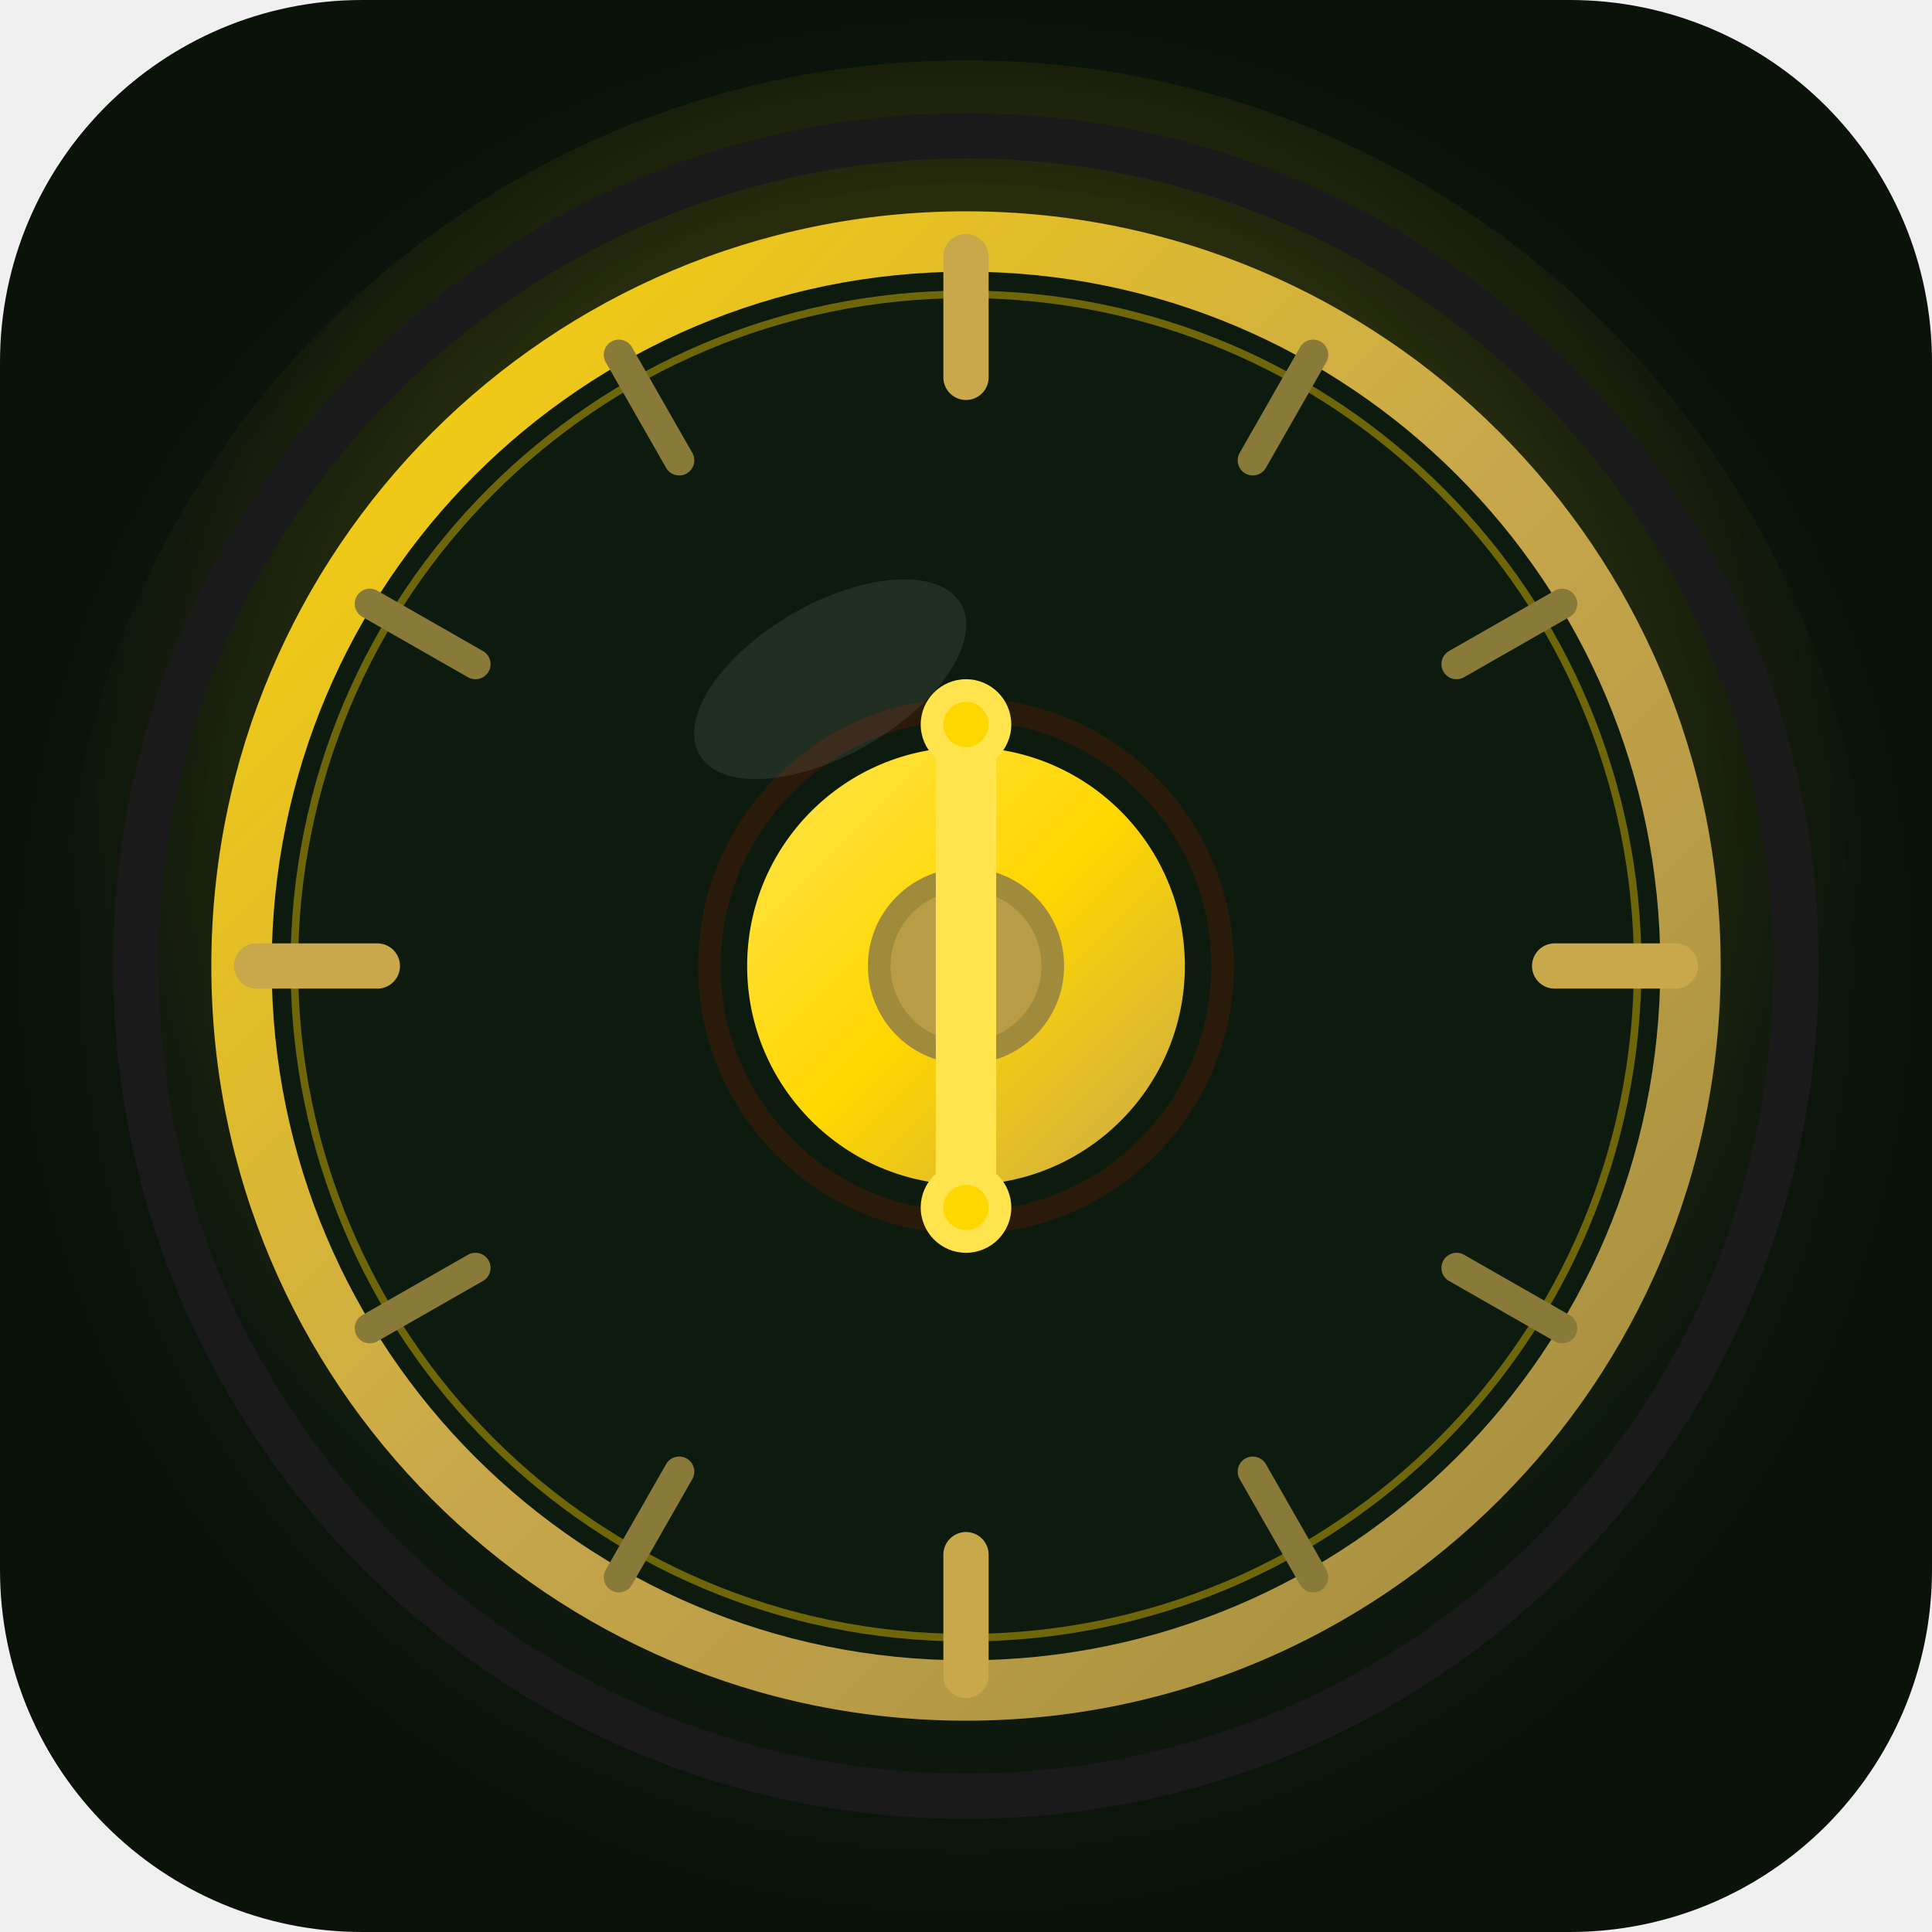
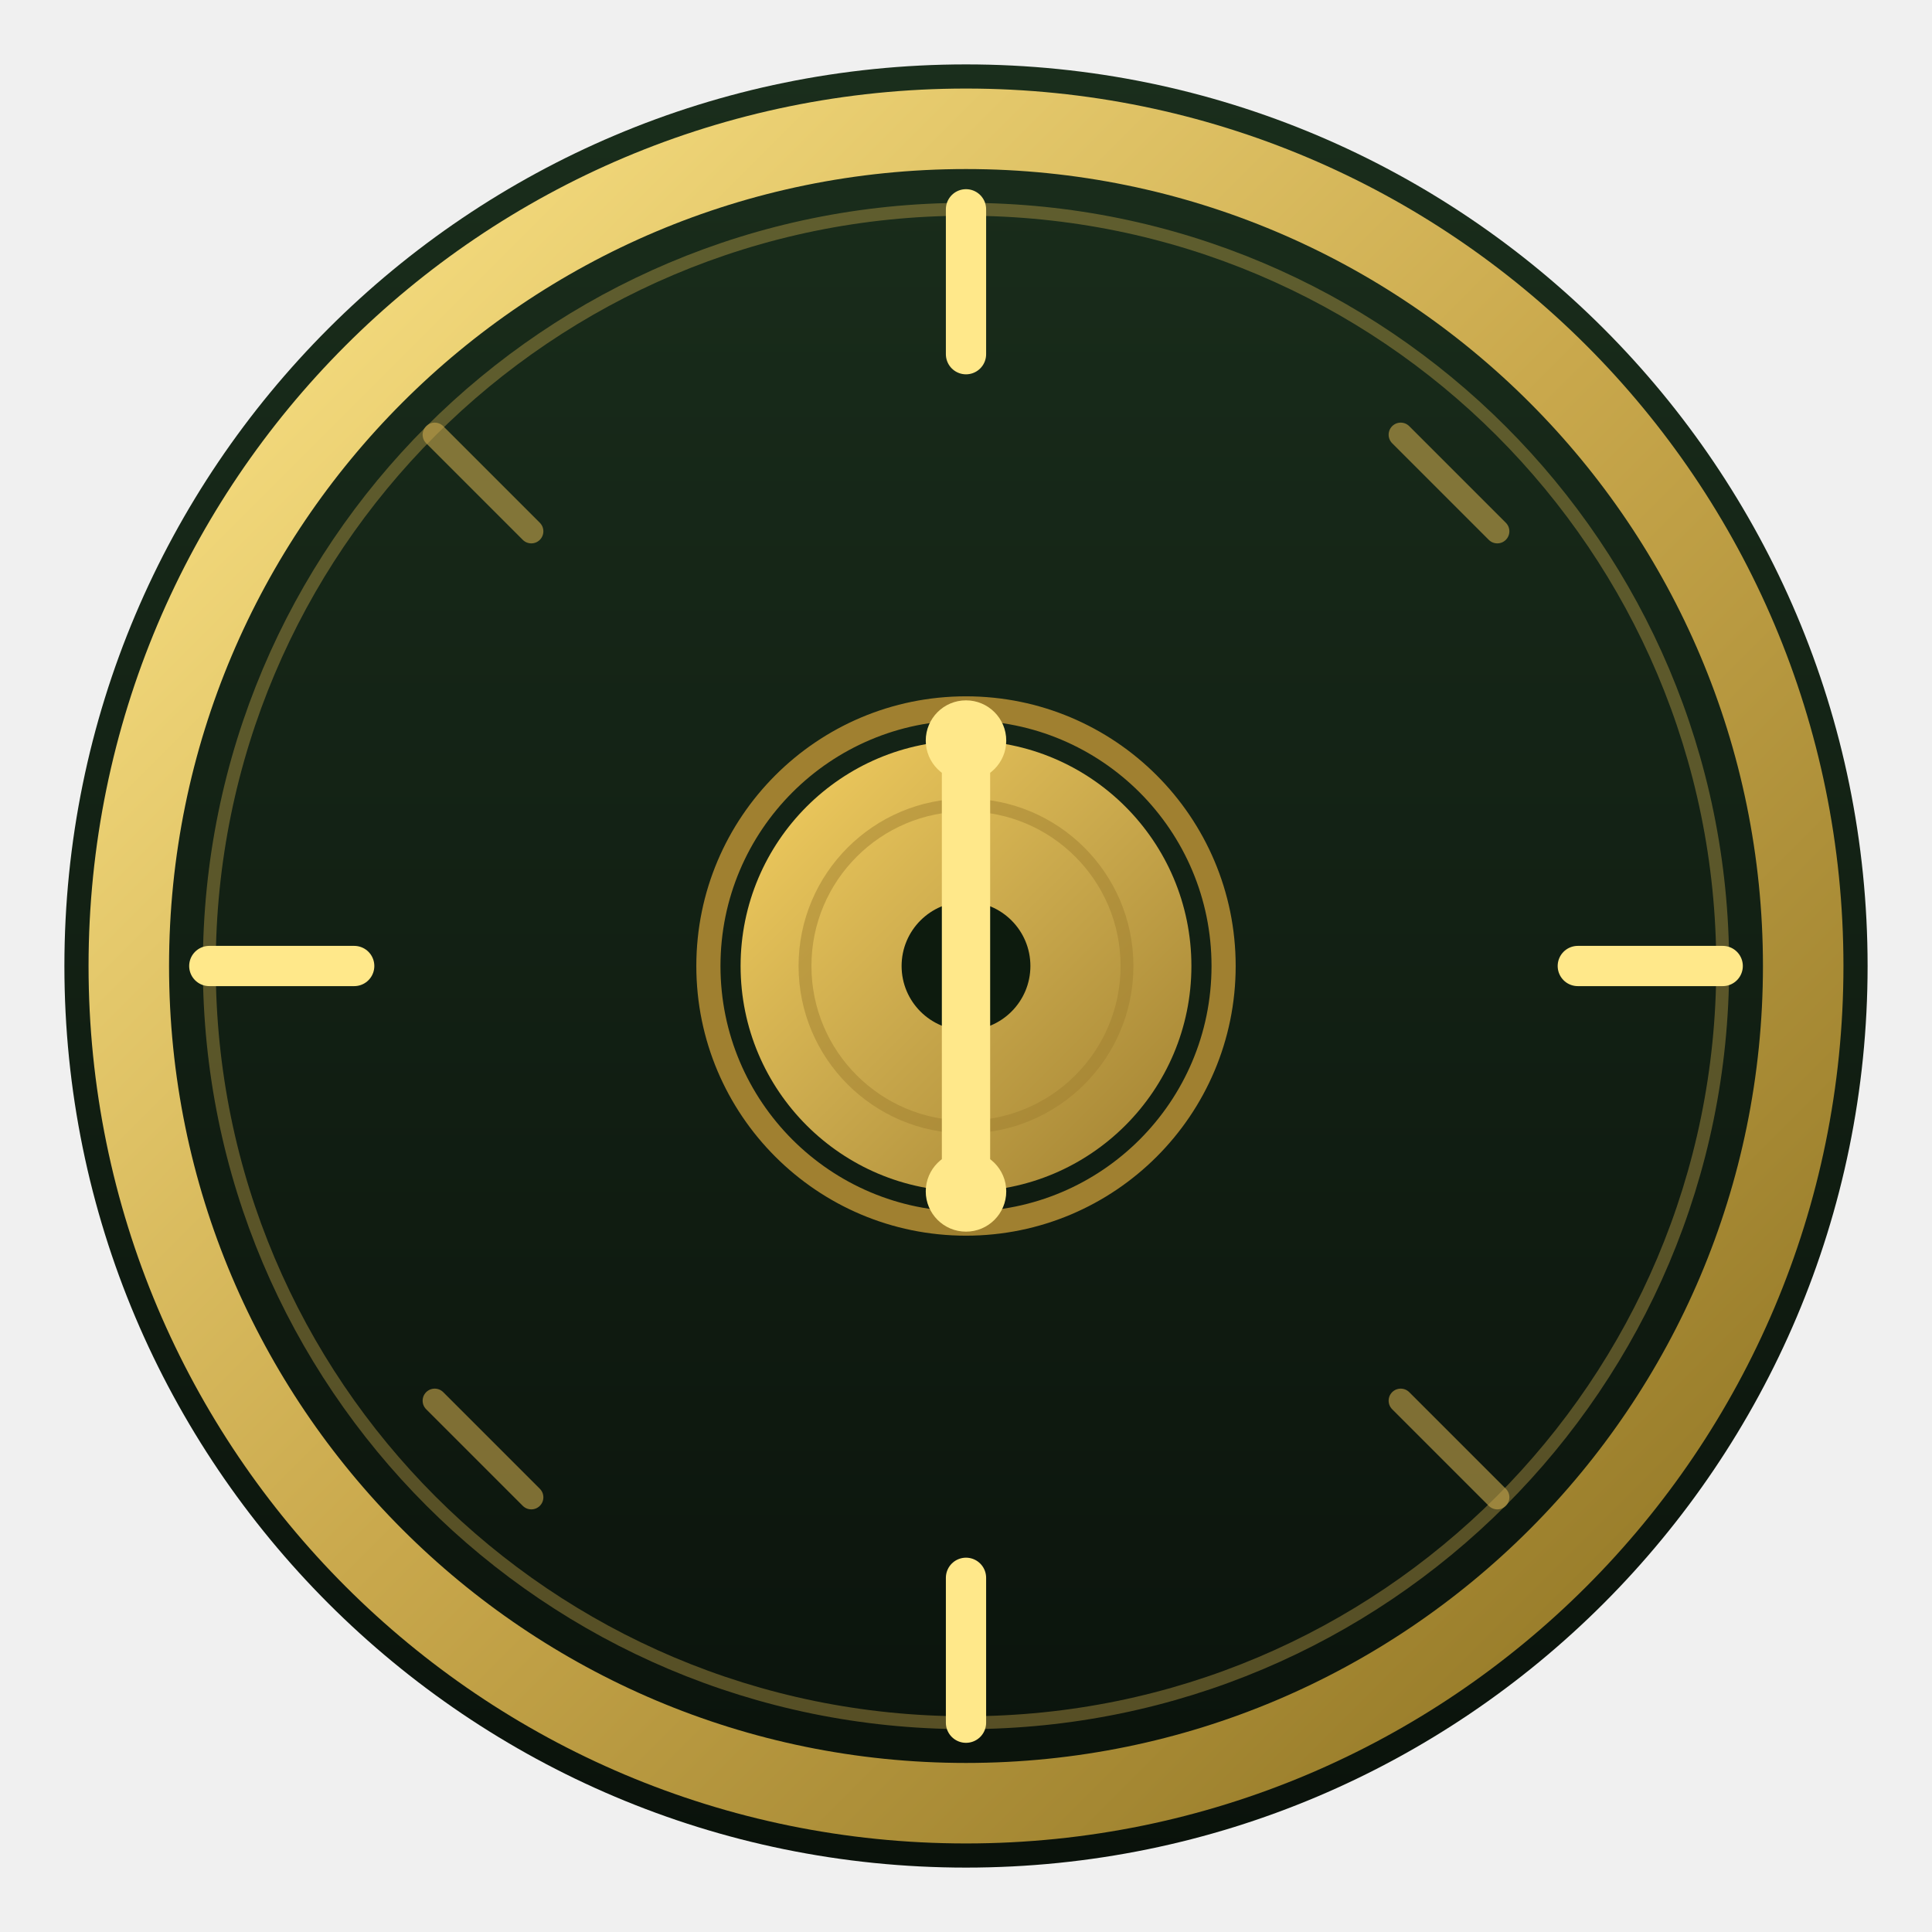
- <svg xmlns="http://www.w3.org/2000/svg" viewBox="0 0 512 512">
+ <svg xmlns="http://www.w3.org/2000/svg" viewBox="0 0 120 120">
  <defs>
-     <radialGradient id="bg" cx="50%" cy="50%" r="50%">
-       <stop offset="0%" stop-color="#1a2e1a" />
-       <stop offset="100%" stop-color="#0a120a" />
-     </radialGradient>
-     <radialGradient id="glow" cx="50%" cy="40%" r="50%">
-       <stop offset="0%" stop-color="#FFD700" stop-opacity="0.3" />
-       <stop offset="100%" stop-color="#FFD700" stop-opacity="0" />
-     </radialGradient>
-     <linearGradient id="gold" x1="0%" y1="0%" x2="100%" y2="100%">
-       <stop offset="0%" stop-color="#FFD700" />
+     <linearGradient id="g1" x1="0%" y1="0%" x2="100%" y2="100%">
+       <stop offset="0%" stop-color="#F5D060" />
      <stop offset="50%" stop-color="#C9A84C" />
-       <stop offset="100%" stop-color="#A08A3C" />
+       <stop offset="100%" stop-color="#A08030" />
    </linearGradient>
-     <linearGradient id="goldBright" x1="0%" y1="0%" x2="100%" y2="100%">
-       <stop offset="0%" stop-color="#FFE44D" />
-       <stop offset="50%" stop-color="#FFD700" />
-       <stop offset="100%" stop-color="#C9A84C" />
+     <linearGradient id="g2" x1="0%" y1="0%" x2="0%" y2="100%">
+       <stop offset="0%" stop-color="#1A2E1C" />
+       <stop offset="100%" stop-color="#0A120B" />
+     </linearGradient>
+     <linearGradient id="g3" x1="0%" y1="0%" x2="100%" y2="100%">
+       <stop offset="0%" stop-color="#FFE88A" />
+       <stop offset="50%" stop-color="#C9A84C" />
+       <stop offset="100%" stop-color="#8A7020" />
    </linearGradient>
  </defs>
-   <rect width="512" height="512" rx="96" fill="url(#bg)" />
-   <circle cx="256" cy="256" r="240" fill="url(#glow)" />
-   <circle cx="256" cy="256" r="220" fill="none" stroke="#1a1a1a" stroke-width="12" />
-   <circle cx="256" cy="256" r="200" fill="url(#gold)" />
-   <circle cx="256" cy="256" r="184" fill="#0D1B0E" />
-   <circle cx="256" cy="256" r="178" fill="none" stroke="#FFD700" stroke-width="2" opacity="0.4" />
-   <g stroke-linecap="round">
-     <line x1="256" y1="68" x2="256" y2="100" stroke="#C9A84C" stroke-width="12" />
-     <line x1="348" y1="94" x2="332" y2="122" stroke="#8A7A3A" stroke-width="8" />
-     <line x1="414" y1="160" x2="386" y2="176" stroke="#8A7A3A" stroke-width="8" />
-     <line x1="444" y1="256" x2="412" y2="256" stroke="#C9A84C" stroke-width="12" />
-     <line x1="414" y1="352" x2="386" y2="336" stroke="#8A7A3A" stroke-width="8" />
-     <line x1="348" y1="418" x2="332" y2="390" stroke="#8A7A3A" stroke-width="8" />
-     <line x1="256" y1="444" x2="256" y2="412" stroke="#C9A84C" stroke-width="12" />
-     <line x1="164" y1="418" x2="180" y2="390" stroke="#8A7A3A" stroke-width="8" />
-     <line x1="98" y1="352" x2="126" y2="336" stroke="#8A7A3A" stroke-width="8" />
-     <line x1="68" y1="256" x2="100" y2="256" stroke="#C9A84C" stroke-width="12" />
-     <line x1="98" y1="160" x2="126" y2="176" stroke="#8A7A3A" stroke-width="8" />
-     <line x1="164" y1="94" x2="180" y2="122" stroke="#8A7A3A" stroke-width="8" />
-   </g>
-   <circle cx="256" cy="256" r="68" fill="none" stroke="#2a1a0a" stroke-width="6" />
-   <circle cx="256" cy="256" r="58" fill="url(#goldBright)" />
-   <circle cx="256" cy="256" r="26" fill="#A08A3C" />
-   <circle cx="256" cy="256" r="20" fill="#C9A84C" opacity="0.6" />
-   <line x1="256" y1="192" x2="256" y2="320" stroke="#FFE44D" stroke-width="16" stroke-linecap="round" />
-   <circle cx="256" cy="192" r="12" fill="#FFE44D" />
-   <circle cx="256" cy="192" r="6" fill="#FFD700" />
-   <circle cx="256" cy="320" r="12" fill="#FFE44D" />
-   <circle cx="256" cy="320" r="6" fill="#FFD700" />
-   <ellipse cx="220" cy="180" rx="40" ry="20" fill="white" opacity="0.08" transform="rotate(-30 220 180)" />
+   <circle cx="60" cy="60" r="56" fill="url(#g2)" />
+   <circle cx="60" cy="60" r="52" fill="none" stroke="url(#g3)" stroke-width="5" />
+   <circle cx="60" cy="60" r="47" fill="none" stroke="#C9A84C" stroke-width="0.8" opacity="0.4" />
+   <line x1="60" y1="13" x2="60" y2="22" stroke="#FFE88A" stroke-width="2.5" stroke-linecap="round" />
+   <line x1="60" y1="98" x2="60" y2="107" stroke="#FFE88A" stroke-width="2.5" stroke-linecap="round" />
+   <line x1="13" y1="60" x2="22" y2="60" stroke="#FFE88A" stroke-width="2.5" stroke-linecap="round" />
+   <line x1="98" y1="60" x2="107" y2="60" stroke="#FFE88A" stroke-width="2.5" stroke-linecap="round" />
+   <line x1="27" y1="27" x2="33" y2="33" stroke="#C9A84C" stroke-width="1.5" stroke-linecap="round" opacity="0.6" />
+   <line x1="87" y1="27" x2="93" y2="33" stroke="#C9A84C" stroke-width="1.5" stroke-linecap="round" opacity="0.6" />
+   <line x1="27" y1="87" x2="33" y2="93" stroke="#C9A84C" stroke-width="1.5" stroke-linecap="round" opacity="0.6" />
+   <line x1="87" y1="87" x2="93" y2="93" stroke="#C9A84C" stroke-width="1.5" stroke-linecap="round" opacity="0.6" />
+   <circle cx="60" cy="60" r="16" fill="none" stroke="#A08030" stroke-width="1.5" />
+   <circle cx="60" cy="60" r="14" fill="url(#g1)" />
+   <circle cx="60" cy="60" r="10" fill="none" stroke="#A08030" stroke-width="0.8" opacity="0.5" />
+   <circle cx="60" cy="60" r="4" fill="#0D1B0E" />
+   <line x1="60" y1="46" x2="60" y2="74" stroke="#FFE88A" stroke-width="3" stroke-linecap="round" />
+   <circle cx="60" cy="46" r="2.5" fill="#FFE88A" />
+   <circle cx="60" cy="74" r="2.5" fill="#FFE88A" />
</svg>
